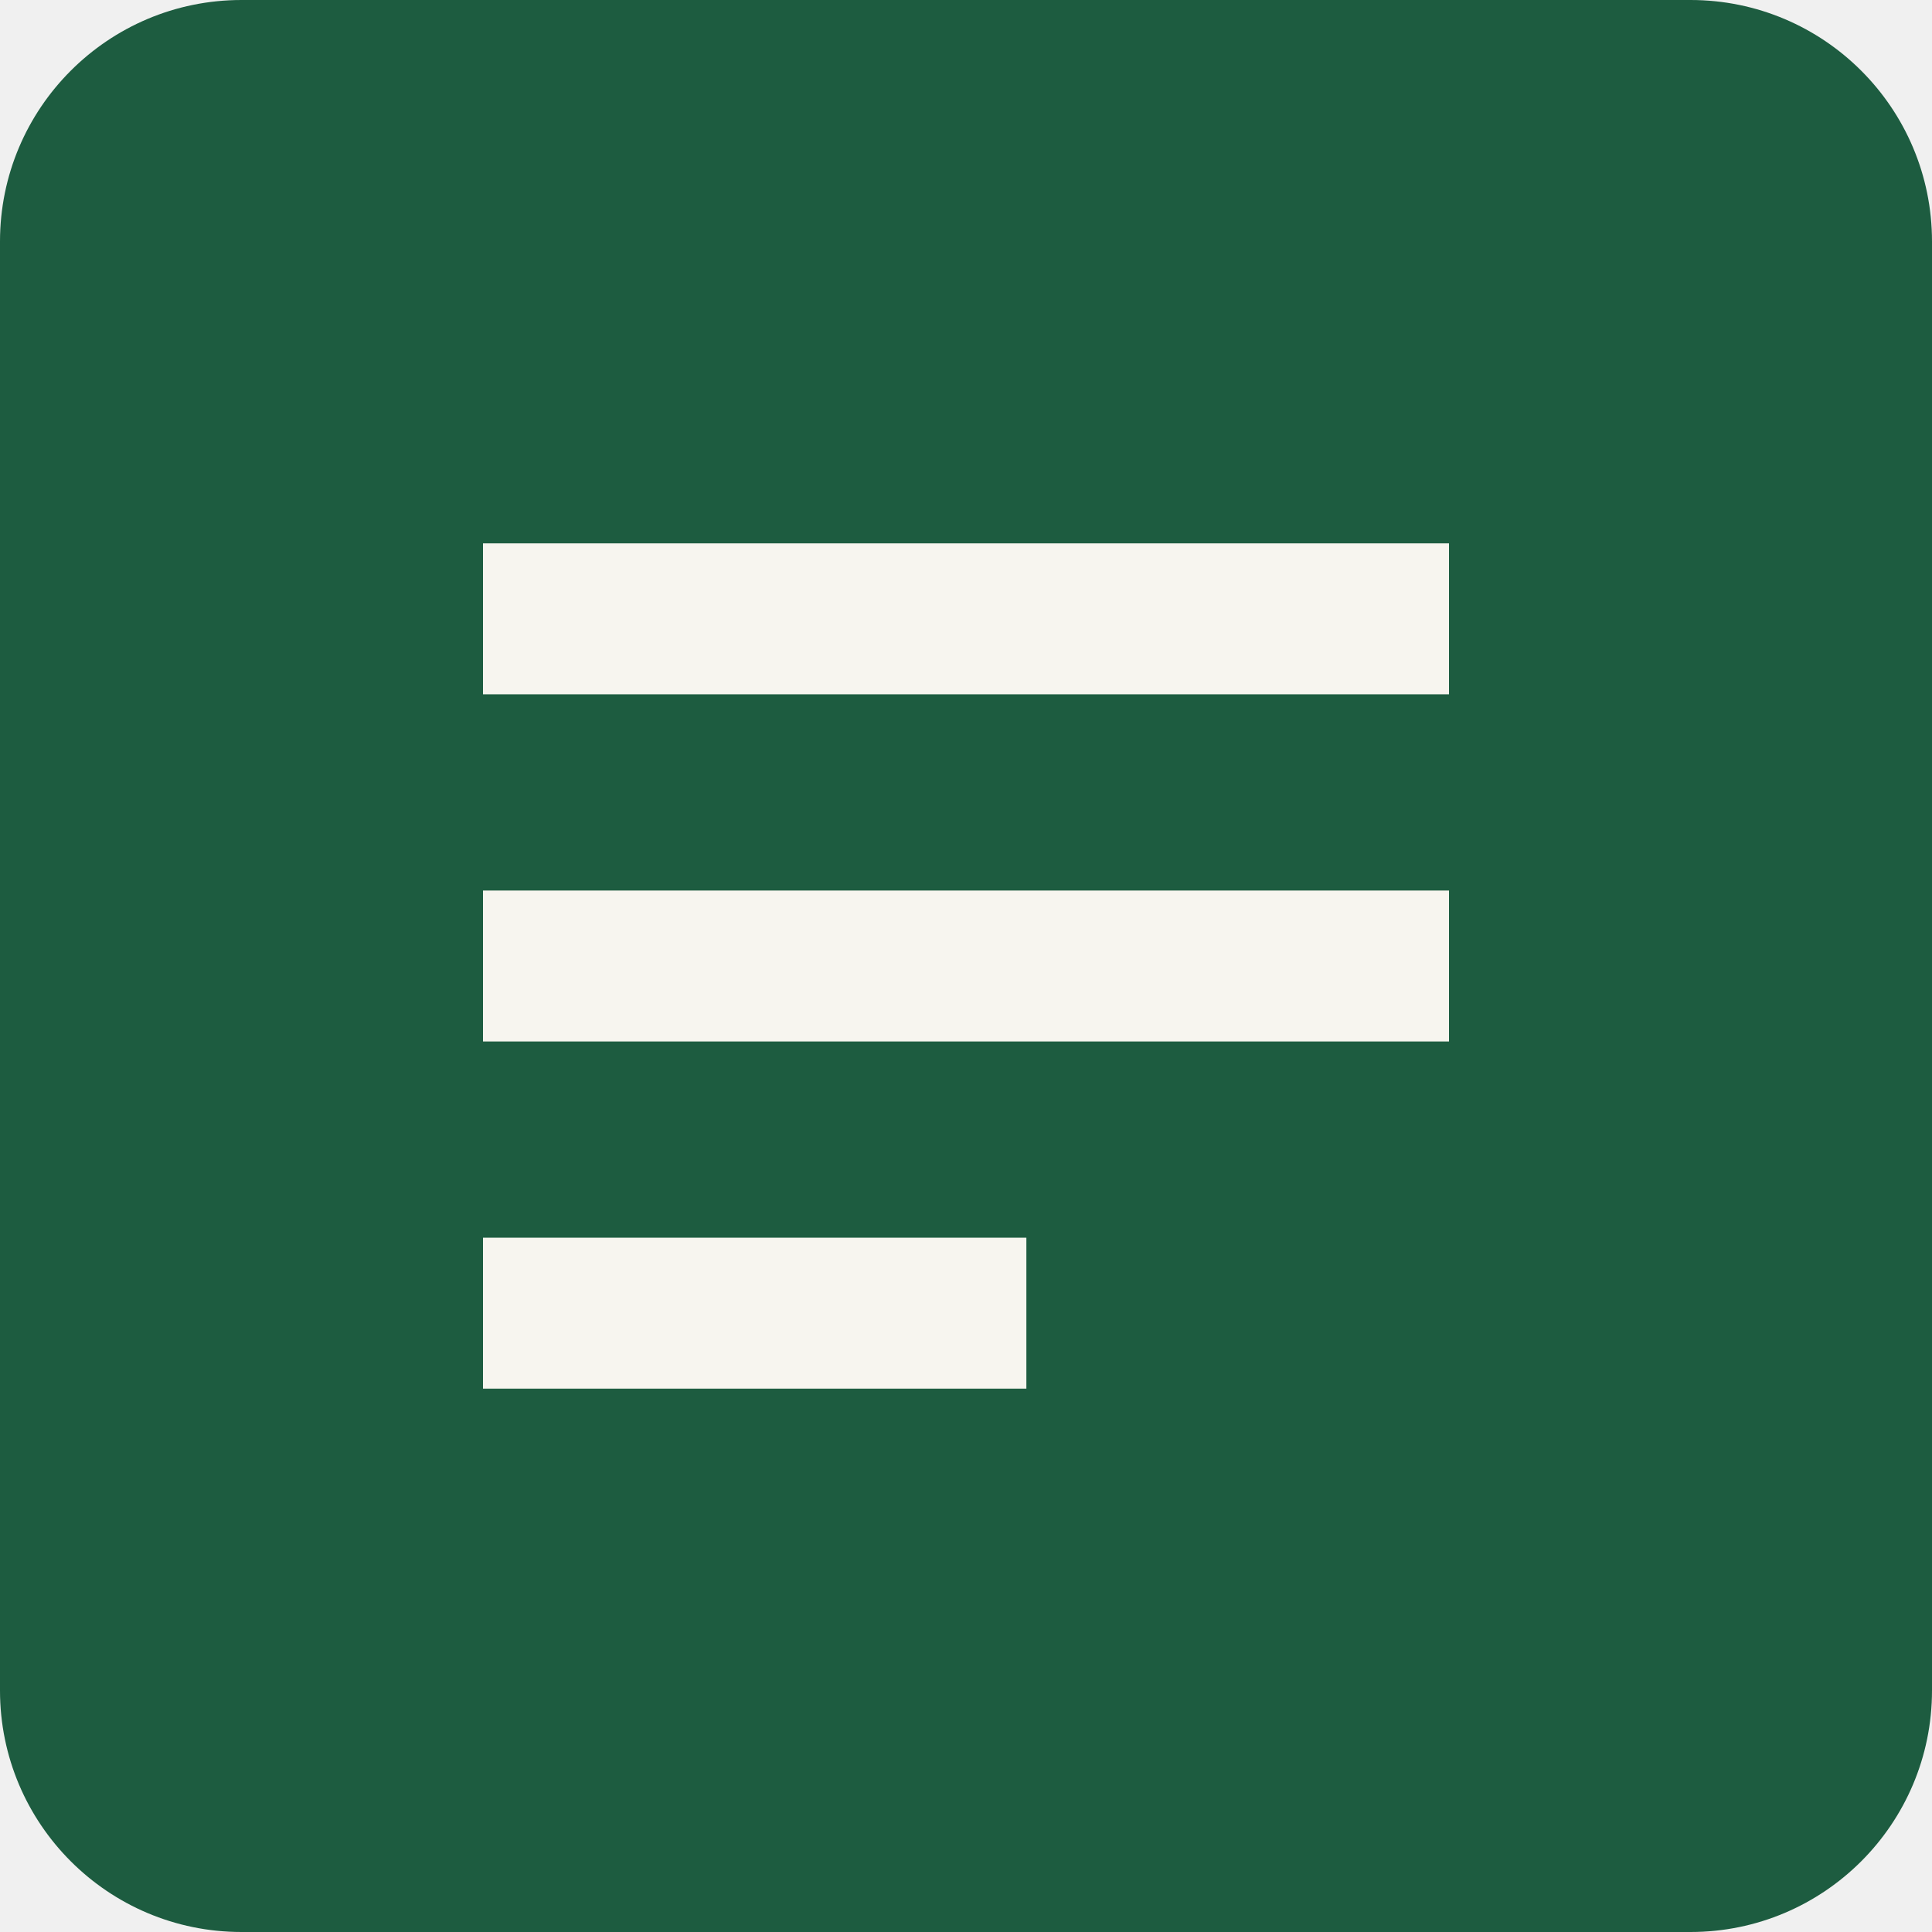
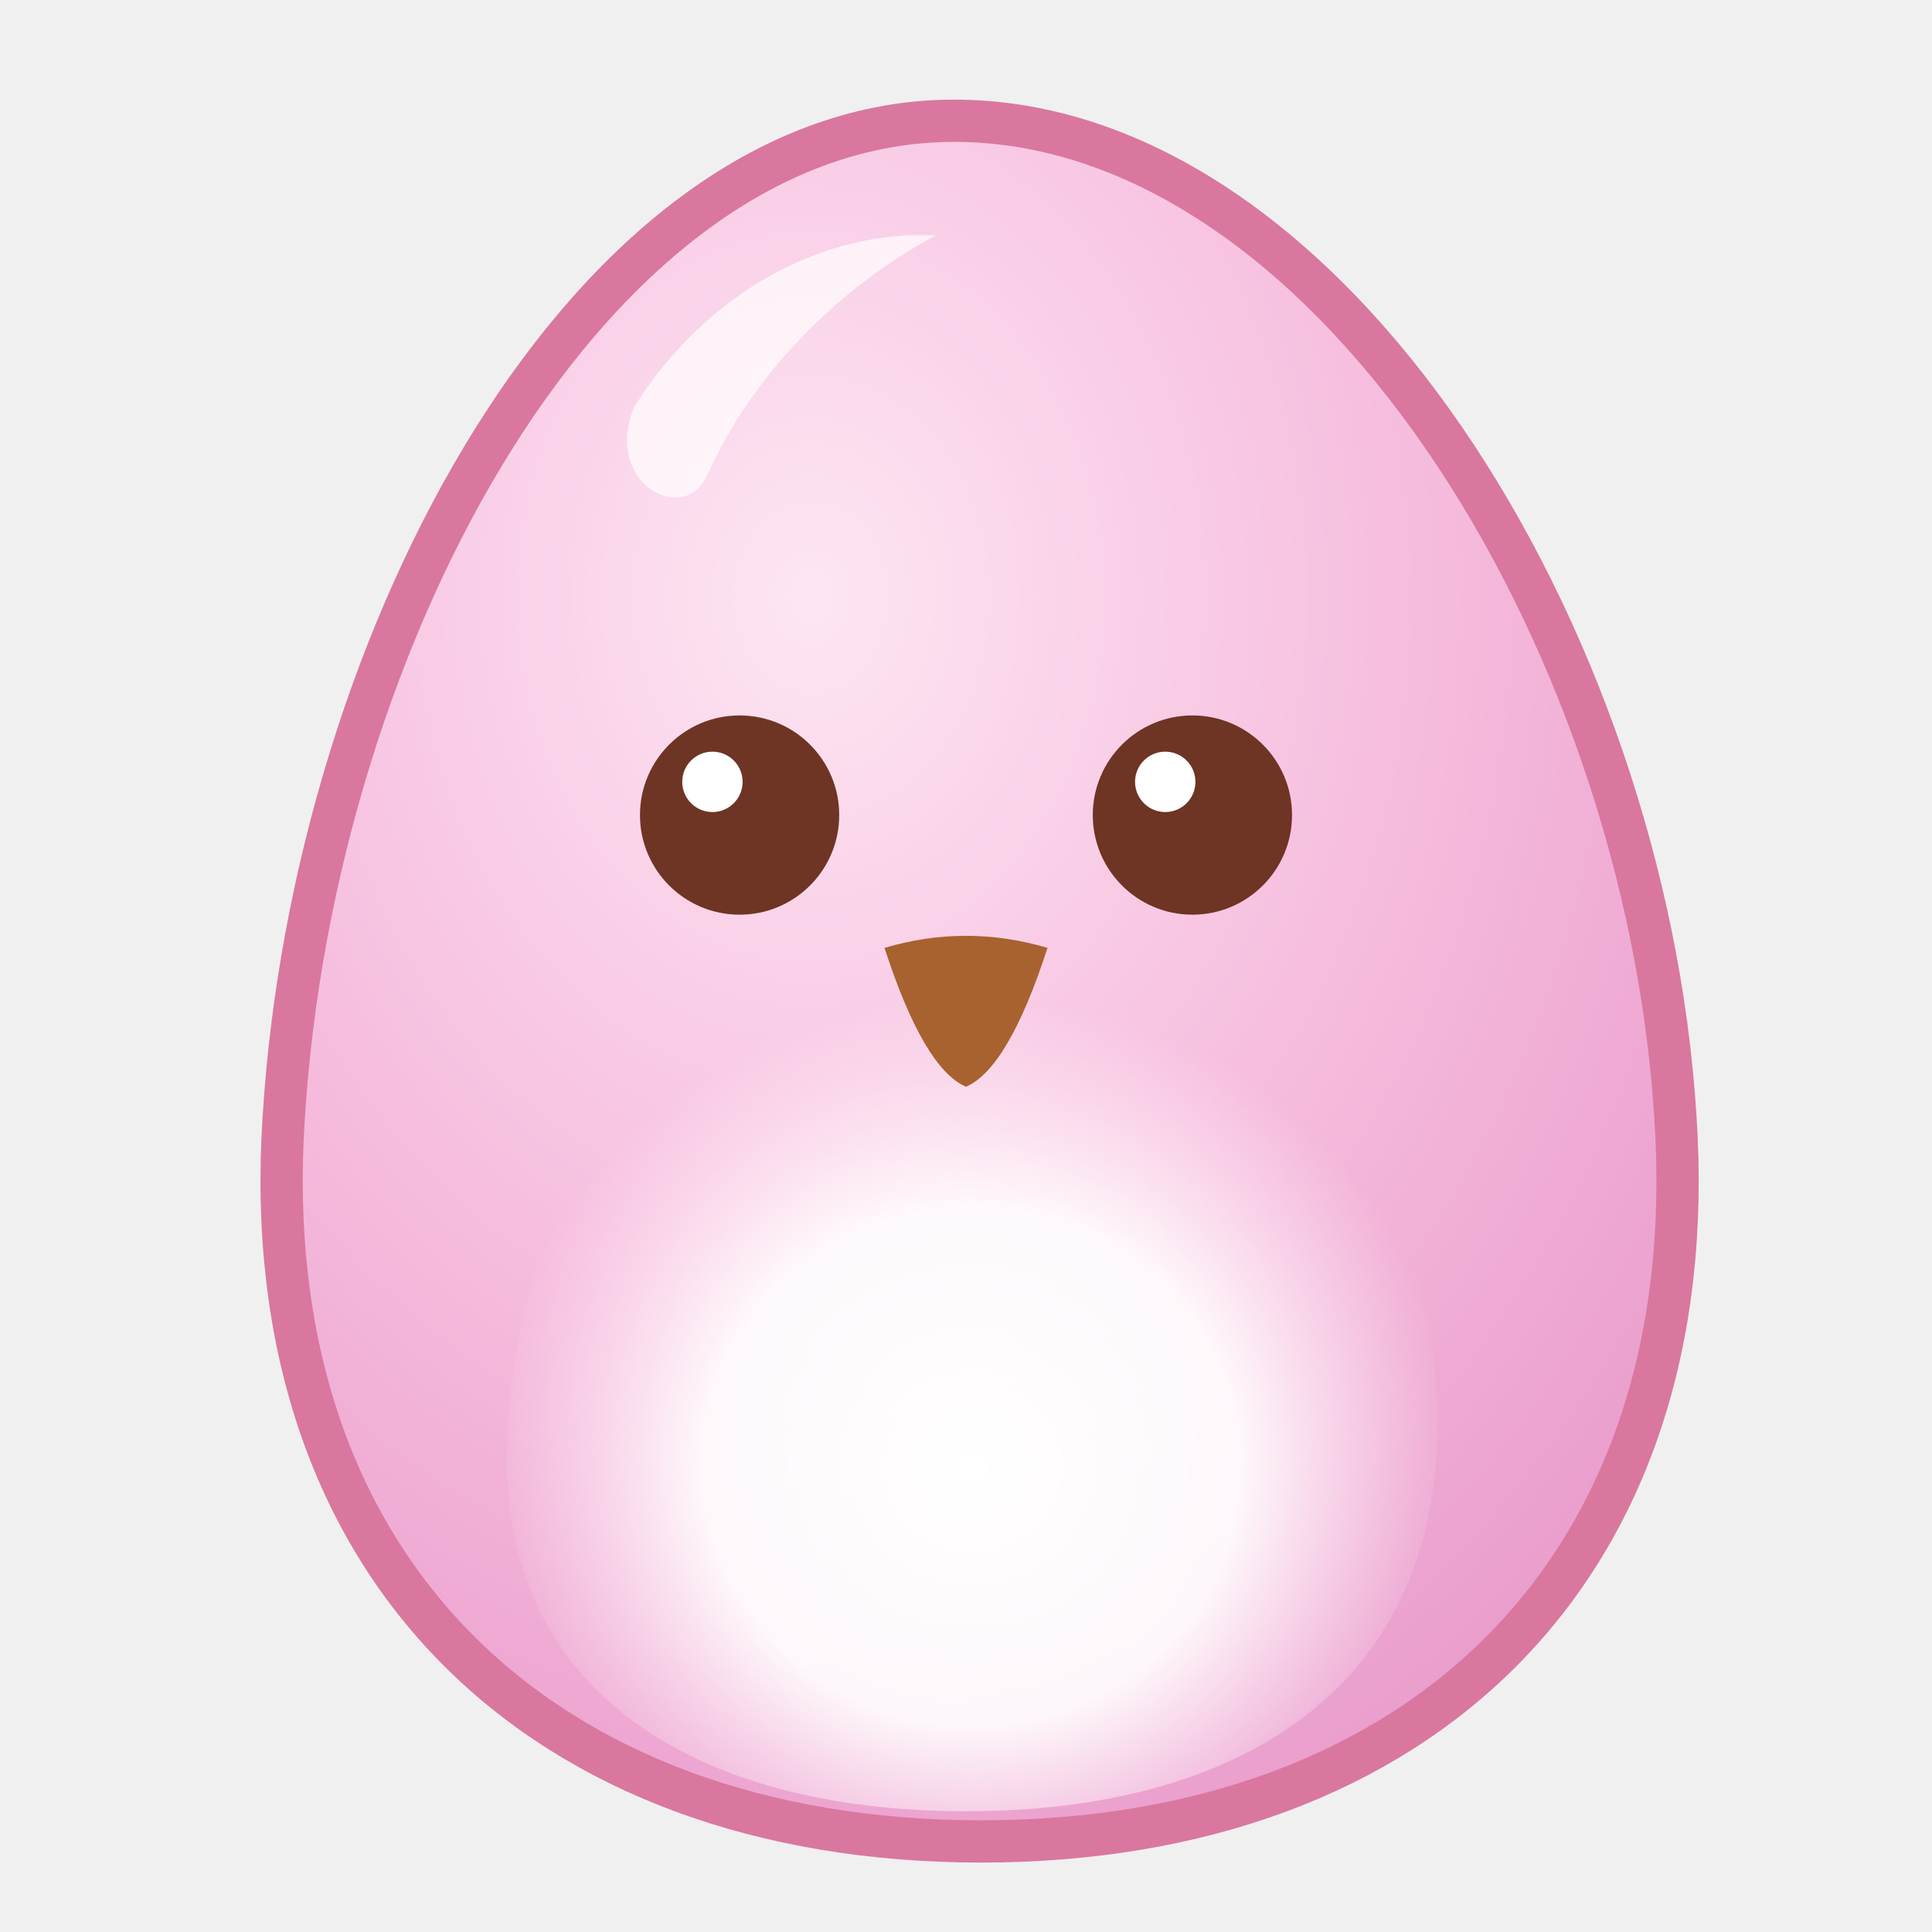
- <svg xmlns="http://www.w3.org/2000/svg" viewBox="0 0 32 32">
-   <rect width="32" height="32" rx="4" fill="#1D5C40" />
-   <rect x="8" y="9" width="16" height="2.5" fill="#F7F5EF" />
-   <rect x="8" y="14.75" width="16" height="2.5" fill="#F7F5EF" />
-   <rect x="8" y="20.5" width="9" height="2.5" fill="#F7F5EF" />
+ <svg xmlns="http://www.w3.org/2000/svg" viewBox="0 0 64 64">
+   <defs>
+     <radialGradient id="b" cx="38%" cy="28%" r="80%">
+       <stop offset="0" stop-color="#FDE6F3" />
+       <stop offset=".5" stop-color="#F7BFDF" />
+       <stop offset="1" stop-color="#E99BCB" />
+     </radialGradient>
+     <radialGradient id="g" cx="50%" cy="62%" r="52%">
+       <stop offset="0" stop-color="#FFFFFF" />
+       <stop offset=".55" stop-color="#FFFFFF" stop-opacity=".9" />
+       <stop offset="1" stop-color="#FFF0F8" stop-opacity="0" />
+     </radialGradient>
+   </defs>
+   <path d="M31.6 4C44 4 54.5 21 55.5 37C56.5 52 47 61 32.5 61C18 61 8.4 52 9.4 37C10.4 21 19.6 4 31.6 4Z" fill="url(#b)" stroke="#D9779F" stroke-width="1.4" />
+   <path d="M32 30C42 30 48 39 47.6 48C47.2 56 41 60 32 60C23 60 16.6 56 16.8 48C17 39 22.4 30 32 30Z" fill="url(#g)" />
+   <path d="M21 13.5C23.5 9.5 27.5 7.6 31 7.8C28 9.4 25 12.2 23.4 15.8C22.6 17.4 20 16 21 13.5Z" fill="#FFFFFF" opacity=".7" />
+   <circle cx="24.5" cy="27" r="3.3" fill="#6E3424" />
+   <circle cx="39.5" cy="27" r="3.3" fill="#6E3424" />
+   <circle cx="23.6" cy="25.9" r="1" fill="#FFFFFF" />
+   <circle cx="38.6" cy="25.9" r="1" fill="#FFFFFF" />
+   <path d="M29.3 31.4Q32 30.6 34.7 31.4Q33.4 35.4 32 36Q30.6 35.4 29.3 31.4Z" fill="#A8622F" />
</svg>
